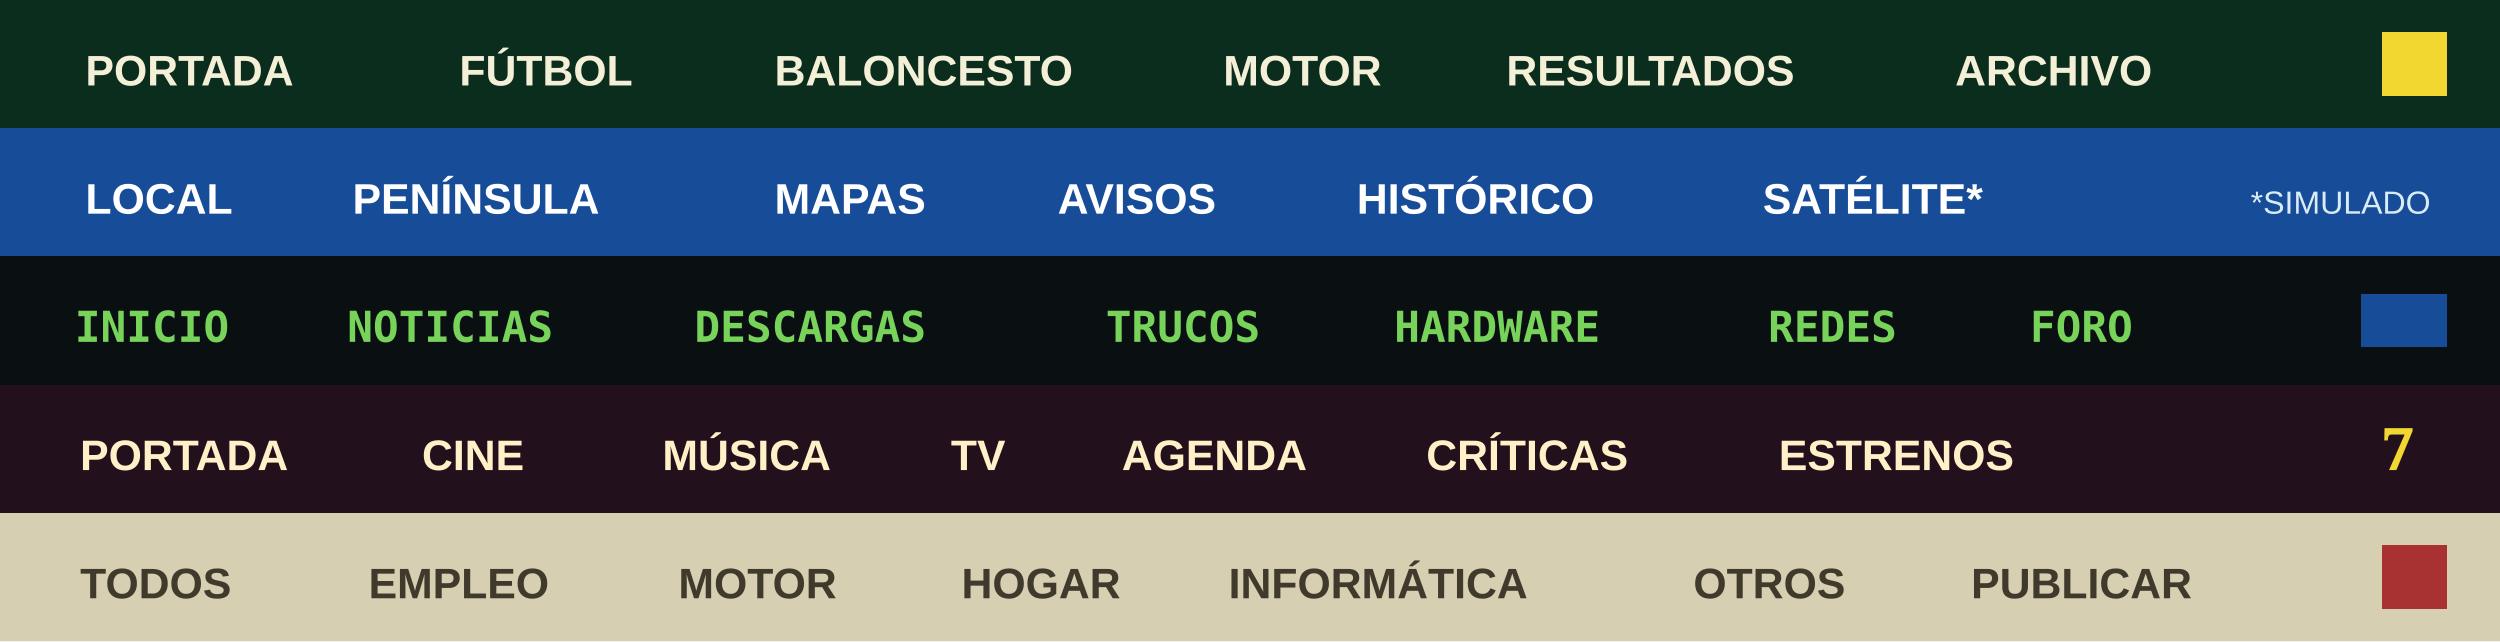
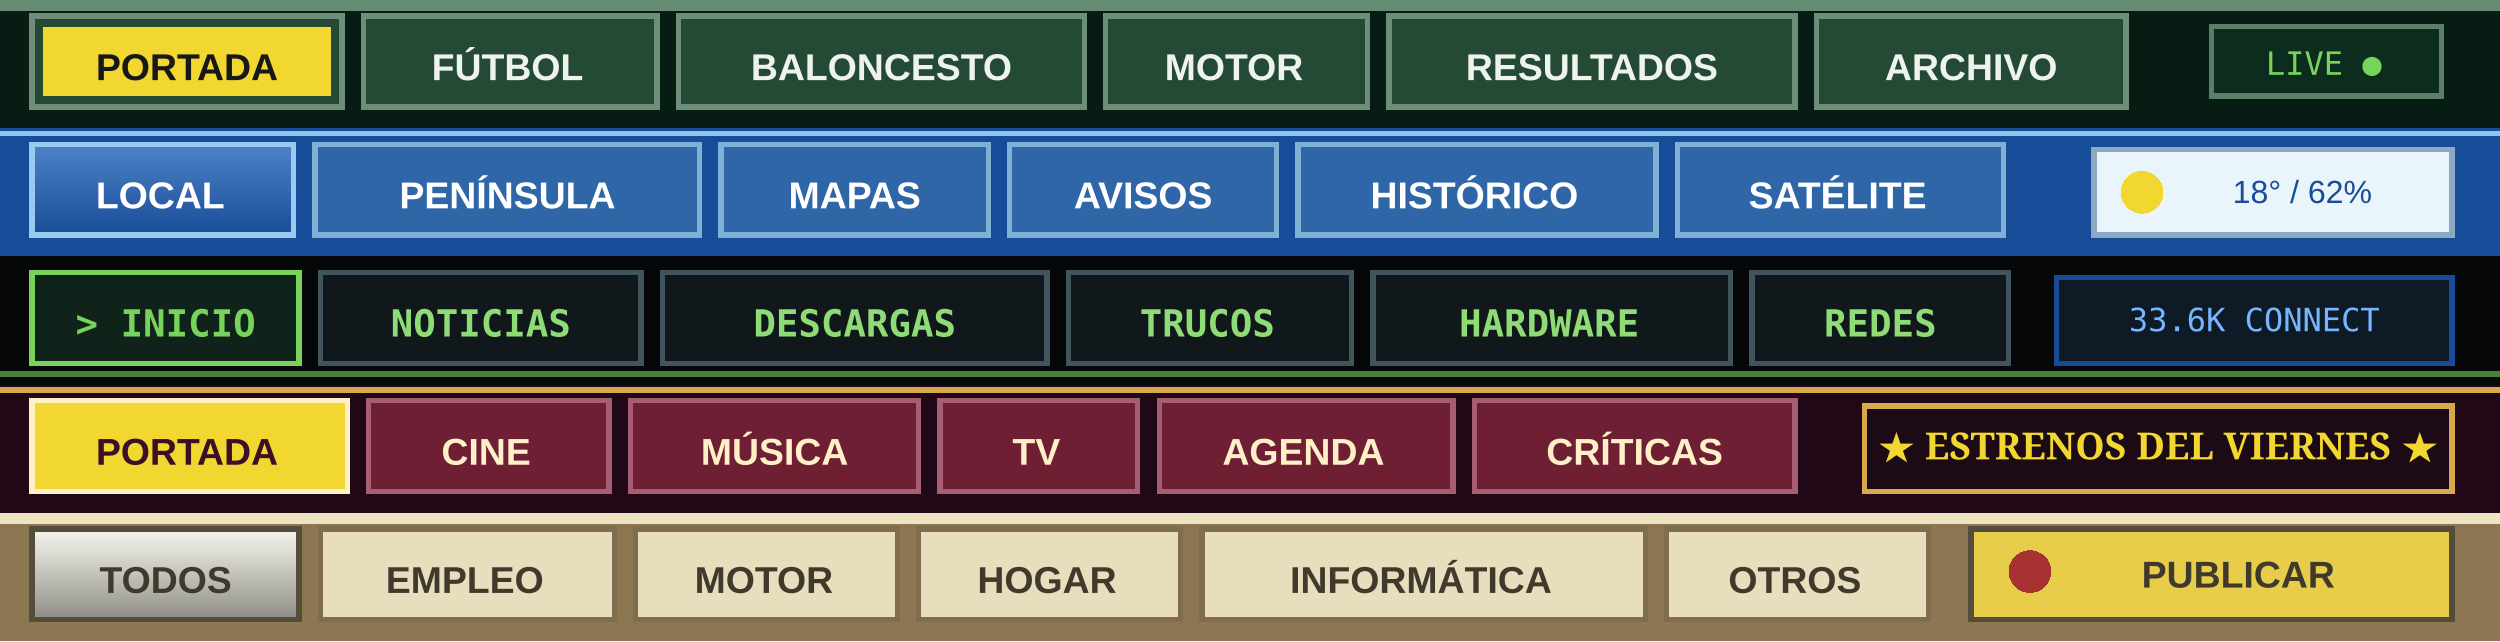
<svg xmlns="http://www.w3.org/2000/svg" width="468" height="120" viewBox="0 0 468 120" shape-rendering="crispEdges">
-   <g id="nav-marcador98" transform="translate(0 0)">
-     <rect width="468" height="24" fill="#0b2d1e" />
-     <g font-family="Arial,sans-serif" font-size="8" font-weight="700" fill="#f4f0d8">
-       <text x="16" y="16">PORTADA</text>
-       <text x="86" y="16">FÚTBOL</text>
-       <text x="145" y="16">BALONCESTO</text>
-       <text x="229" y="16">MOTOR</text>
-       <text x="282" y="16">RESULTADOS</text>
-       <text x="366" y="16">ARCHIVO</text>
+   <defs>
+     <linearGradient id="b-silver" x1="0" y1="0" x2="0" y2="1">
+       <stop stop-color="#f5f5f0" />
+       <stop offset=".45" stop-color="#c9c8c0" />
+       <stop offset="1" stop-color="#8d8c86" />
+     </linearGradient>
+     <linearGradient id="b-blue" x1="0" y1="0" x2="0" y2="1">
+       <stop stop-color="#4f83c7" />
+       <stop offset="1" stop-color="#174c98" />
+     </linearGradient>
+   </defs>
+   <g id="nav-marcador98">
+     <rect width="468" height="24" fill="#071d13" />
+     <path d="M0 0h468v2H0z" fill="#668b73" />
+     <g font-family="Arial" font-size="7" font-weight="700">
+       <g transform="translate(6 3)">
+         <rect width="58" height="17" fill="#244a35" stroke="#6f8e79" />
+         <rect x="2" y="2" width="54" height="13" fill="#f1d72f" />
+         <text x="29" y="12" text-anchor="middle" fill="#181818">PORTADA</text>
+       </g>
+       <g transform="translate(68 3)">
+         <rect width="55" height="17" fill="#244a35" stroke="#6f8e79" />
+         <text x="27" y="12" text-anchor="middle" fill="#eef3ee">FÚTBOL</text>
+       </g>
+       <g transform="translate(127 3)">
+         <rect width="76" height="17" fill="#244a35" stroke="#6f8e79" />
+         <text x="38" y="12" text-anchor="middle" fill="#eef3ee">BALONCESTO</text>
+       </g>
+       <g transform="translate(207 3)">
+         <rect width="49" height="17" fill="#244a35" stroke="#6f8e79" />
+         <text x="24" y="12" text-anchor="middle" fill="#eef3ee">MOTOR</text>
+       </g>
+       <g transform="translate(260 3)">
+         <rect width="76" height="17" fill="#244a35" stroke="#6f8e79" />
+         <text x="38" y="12" text-anchor="middle" fill="#eef3ee">RESULTADOS</text>
+       </g>
+       <g transform="translate(340 3)">
+         <rect width="58" height="17" fill="#244a35" stroke="#6f8e79" />
+         <text x="29" y="12" text-anchor="middle" fill="#eef3ee">ARCHIVO</text>
+       </g>
    </g>
-     <rect x="446" y="6" width="12" height="12" fill="#f1d72f" />
+     <rect x="414" y="5" width="43" height="13" fill="#0c2c1d" stroke="#5c7e69" />
+     <text x="435" y="14" text-anchor="middle" font-family="monospace" font-size="6" fill="#78d35b">LIVE ●</text>
  </g>
  <g id="nav-meteored" transform="translate(0 24)">
    <rect width="468" height="24" fill="#174c98" />
-     <g font-family="Arial,sans-serif" font-size="8" font-weight="700" fill="#fff">
-       <text x="16" y="16">LOCAL</text>
-       <text x="66" y="16">PENÍNSULA</text>
-       <text x="145" y="16">MAPAS</text>
-       <text x="198" y="16">AVISOS</text>
-       <text x="254" y="16">HISTÓRICO</text>
-       <text x="330" y="16">SATÉLITE*</text>
+     <path d="M0 1h468" stroke="#8cc5e7" />
+     <g font-family="Arial" font-size="7" font-weight="700">
+       <g transform="translate(6 3)">
+         <rect width="49" height="17" fill="url(#b-blue)" stroke="#9bcaf0" />
+         <text x="24" y="12" text-anchor="middle" fill="#fff">LOCAL</text>
+       </g>
+       <g transform="translate(59 3)">
+         <rect width="72" height="17" fill="#2e66a8" stroke="#7fb0d5" />
+         <text x="36" y="12" text-anchor="middle" fill="#fff">PENÍNSULA</text>
+       </g>
+       <g transform="translate(135 3)">
+         <rect width="50" height="17" fill="#2e66a8" stroke="#7fb0d5" />
+         <text x="25" y="12" text-anchor="middle" fill="#fff">MAPAS</text>
+       </g>
+       <g transform="translate(189 3)">
+         <rect width="50" height="17" fill="#2e66a8" stroke="#7fb0d5" />
+         <text x="25" y="12" text-anchor="middle" fill="#fff">AVISOS</text>
+       </g>
+       <g transform="translate(243 3)">
+         <rect width="67" height="17" fill="#2e66a8" stroke="#7fb0d5" />
+         <text x="33" y="12" text-anchor="middle" fill="#fff">HISTÓRICO</text>
+       </g>
+       <g transform="translate(314 3)">
+         <rect width="61" height="17" fill="#2e66a8" stroke="#7fb0d5" />
+         <text x="30" y="12" text-anchor="middle" fill="#fff">SATÉLITE</text>
+       </g>
    </g>
-     <text x="455" y="16" text-anchor="end" font-family="Arial" font-size="6" fill="#d9ecf7">*SIMULADO</text>
+     <rect x="392" y="4" width="67" height="16" fill="#eaf5fb" stroke="#8ca9c1" />
+     <circle cx="401" cy="12" r="4" fill="#f1d72f" />
+     <text x="431" y="14" text-anchor="middle" font-family="Arial" font-size="6" fill="#174c98">18° / 62%</text>
  </g>
  <g id="nav-byte-local" transform="translate(0 48)">
-     <rect width="468" height="24" fill="#0a0f12" />
-     <g font-family="monospace" font-size="8" font-weight="700" fill="#78d35b">
-       <text x="14" y="16">INICIO</text>
-       <text x="65" y="16">NOTICIAS</text>
-       <text x="130" y="16">DESCARGAS</text>
-       <text x="207" y="16">TRUCOS</text>
-       <text x="261" y="16">HARDWARE</text>
-       <text x="331" y="16">REDES</text>
-       <text x="380" y="16">FORO</text>
+     <rect width="468" height="24" fill="#050708" />
+     <path d="M0 22h468" stroke="#78d35b" opacity=".6" />
+     <g font-family="monospace" font-size="7" font-weight="700">
+       <g transform="translate(6 3)">
+         <rect width="50" height="17" fill="#10231b" stroke="#78d35b" />
+         <text x="25" y="12" text-anchor="middle" fill="#78d35b">&gt; INICIO</text>
+       </g>
+       <g transform="translate(60 3)">
+         <rect width="60" height="17" fill="#11181b" stroke="#42555d" />
+         <text x="30" y="12" text-anchor="middle" fill="#8fdc76">NOTICIAS</text>
+       </g>
+       <g transform="translate(124 3)">
+         <rect width="72" height="17" fill="#11181b" stroke="#42555d" />
+         <text x="36" y="12" text-anchor="middle" fill="#8fdc76">DESCARGAS</text>
+       </g>
+       <g transform="translate(200 3)">
+         <rect width="53" height="17" fill="#11181b" stroke="#42555d" />
+         <text x="26" y="12" text-anchor="middle" fill="#8fdc76">TRUCOS</text>
+       </g>
+       <g transform="translate(257 3)">
+         <rect width="67" height="17" fill="#11181b" stroke="#42555d" />
+         <text x="33" y="12" text-anchor="middle" fill="#8fdc76">HARDWARE</text>
+       </g>
+       <g transform="translate(328 3)">
+         <rect width="48" height="17" fill="#11181b" stroke="#42555d" />
+         <text x="24" y="12" text-anchor="middle" fill="#8fdc76">REDES</text>
+       </g>
    </g>
-     <rect x="442" y="7" width="16" height="10" fill="#174c98" />
+     <rect x="385" y="4" width="74" height="16" fill="#0e1a26" stroke="#174c98" />
+     <text x="422" y="14" text-anchor="middle" font-family="monospace" font-size="6" fill="#77b5ff">33.6K CONNECT</text>
  </g>
  <g id="nav-butaca7" transform="translate(0 72)">
-     <rect width="468" height="24" fill="#23101d" />
-     <g font-family="Arial,sans-serif" font-size="8" font-weight="700" fill="#fff0c7">
-       <text x="15" y="16">PORTADA</text>
-       <text x="79" y="16">CINE</text>
-       <text x="124" y="16">MÚSICA</text>
-       <text x="178" y="16">TV</text>
-       <text x="210" y="16">AGENDA</text>
-       <text x="267" y="16">CRÍTICAS</text>
-       <text x="333" y="16">ESTRENOS</text>
+     <rect width="468" height="24" fill="#210816" />
+     <path d="M0 1h468" stroke="#d8a84c" />
+     <g font-family="Arial" font-size="7" font-weight="700">
+       <g transform="translate(6 3)">
+         <rect width="59" height="17" fill="#f1d72f" stroke="#fff0c7" />
+         <text x="29" y="12" text-anchor="middle" fill="#3b1026">PORTADA</text>
+       </g>
+       <g transform="translate(69 3)">
+         <rect width="45" height="17" fill="#6f1f34" stroke="#a75e75" />
+         <text x="22" y="12" text-anchor="middle" fill="#fff0c7">CINE</text>
+       </g>
+       <g transform="translate(118 3)">
+         <rect width="54" height="17" fill="#6f1f34" stroke="#a75e75" />
+         <text x="27" y="12" text-anchor="middle" fill="#fff0c7">MÚSICA</text>
+       </g>
+       <g transform="translate(176 3)">
+         <rect width="37" height="17" fill="#6f1f34" stroke="#a75e75" />
+         <text x="18" y="12" text-anchor="middle" fill="#fff0c7">TV</text>
+       </g>
+       <g transform="translate(217 3)">
+         <rect width="55" height="17" fill="#6f1f34" stroke="#a75e75" />
+         <text x="27" y="12" text-anchor="middle" fill="#fff0c7">AGENDA</text>
+       </g>
+       <g transform="translate(276 3)">
+         <rect width="60" height="17" fill="#6f1f34" stroke="#a75e75" />
+         <text x="30" y="12" text-anchor="middle" fill="#fff0c7">CRÍTICAS</text>
+       </g>
    </g>
-     <text x="452" y="16" text-anchor="end" font-family="Georgia" font-size="11" font-weight="700" fill="#f1d72f">7</text>
+     <rect x="349" y="4" width="110" height="16" fill="#1c0a14" stroke="#d8a84c" />
+     <text x="404" y="14" text-anchor="middle" font-family="Georgia" font-size="7" font-weight="700" fill="#f1d72f">★ ESTRENOS DEL VIERNES ★</text>
  </g>
  <g id="nav-el-tablon" transform="translate(0 96)">
-     <rect width="468" height="24" fill="#d6cfb2" />
-     <g font-family="Arial,sans-serif" font-size="8" font-weight="700" fill="#403a2d">
-       <text x="15" y="16">TODOS</text>
-       <text x="69" y="16">EMPLEO</text>
-       <text x="127" y="16">MOTOR</text>
-       <text x="180" y="16">HOGAR</text>
-       <text x="230" y="16">INFORMÁTICA</text>
-       <text x="317" y="16">OTROS</text>
-       <text x="369" y="16">PUBLICAR</text>
+     <rect width="468" height="24" fill="#8c7752" />
+     <path d="M0 0h468v2H0z" fill="#efe4c0" />
+     <g font-family="Arial" font-size="7" font-weight="700">
+       <g transform="translate(6 3)">
+         <rect width="50" height="17" fill="url(#b-silver)" stroke="#544d3b" />
+         <text x="25" y="12" text-anchor="middle" fill="#403a2d">TODOS</text>
+       </g>
+       <g transform="translate(60 3)">
+         <rect width="55" height="17" fill="#e8ddbd" stroke="#7f6d4d" />
+         <text x="27" y="12" text-anchor="middle" fill="#403a2d">EMPLEO</text>
+       </g>
+       <g transform="translate(119 3)">
+         <rect width="49" height="17" fill="#e8ddbd" stroke="#7f6d4d" />
+         <text x="24" y="12" text-anchor="middle" fill="#403a2d">MOTOR</text>
+       </g>
+       <g transform="translate(172 3)">
+         <rect width="49" height="17" fill="#e8ddbd" stroke="#7f6d4d" />
+         <text x="24" y="12" text-anchor="middle" fill="#403a2d">HOGAR</text>
+       </g>
+       <g transform="translate(225 3)">
+         <rect width="83" height="17" fill="#e8ddbd" stroke="#7f6d4d" />
+         <text x="41" y="12" text-anchor="middle" fill="#403a2d">INFORMÁTICA</text>
+       </g>
+       <g transform="translate(312 3)">
+         <rect width="49" height="17" fill="#e8ddbd" stroke="#7f6d4d" />
+         <text x="24" y="12" text-anchor="middle" fill="#403a2d">OTROS</text>
+       </g>
    </g>
-     <rect x="446" y="6" width="12" height="12" fill="#a83232" />
+     <rect x="369" y="3" width="90" height="17" fill="#e7cd4a" stroke="#544d3b" />
+     <circle cx="380" cy="11" r="4" fill="#a83232" />
+     <text x="419" y="14" text-anchor="middle" font-family="Arial" font-size="7" font-weight="900" fill="#403a2d">PUBLICAR</text>
  </g>
</svg>
